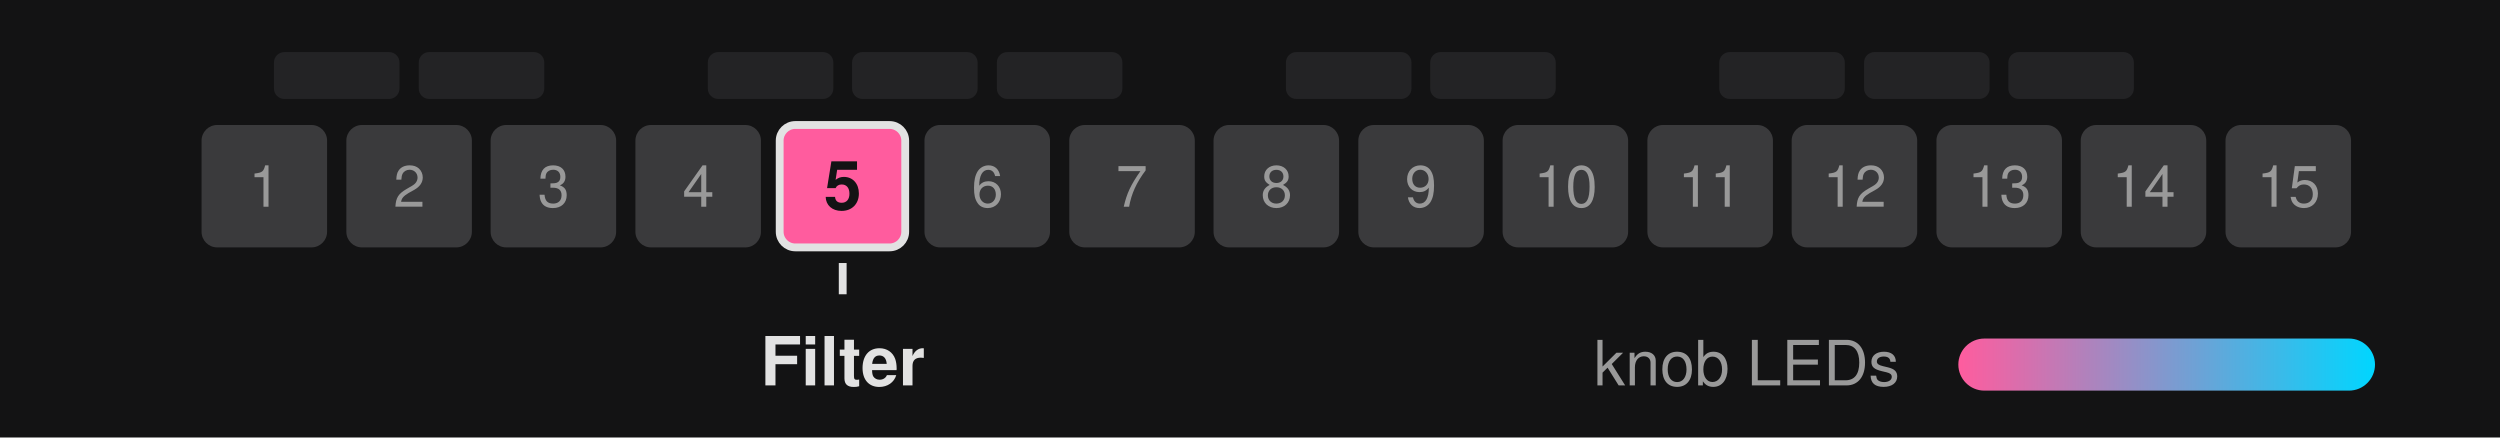
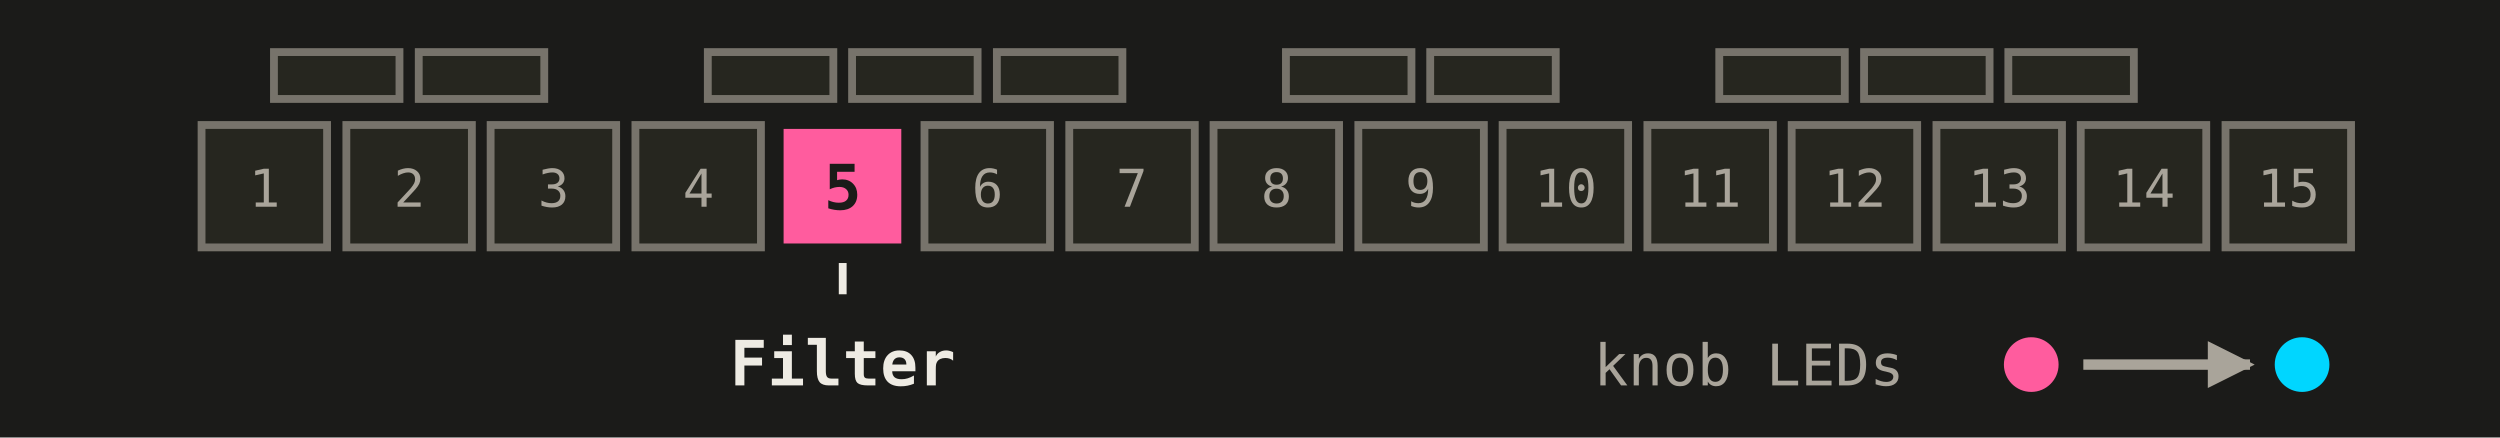
<svg xmlns="http://www.w3.org/2000/svg" viewBox="0 0 480 84" width="480" height="84" role="img" aria-labelledby="title desc">
-   <style>svg{font-size:13px}text{font-family:'Hanken Grotesk', Helvetica, Arial, sans-serif;fill:#e2e2e2;text-anchor:middle}.as{text-anchor:start}.ae{text-anchor:end}.m{fill:#999999}.gt{fill:#131314}.b{fill:none;stroke:#e2e2e2;stroke-width:1.5}.ba{fill:none;stroke:#c4708a;stroke-width:2}.la{fill:none;stroke:#c4708a;stroke-width:2.5}.ls{fill:none;stroke:#e2e2e2;stroke-width:1.5}.lc{fill:none;stroke:#999999;stroke-width:1.5;stroke-dasharray:5 4}.da{fill:#c4708a}.ds{fill:#e2e2e2}.sw{stroke:#c4708a;stroke-width:2.5;stroke-linecap:round}.g{fill:#c4708a}.wk{fill:#e2e2e2;stroke:#131314;stroke-width:1}.dk{fill:#39393a;stroke:#e2e2e2;stroke-width:1.2}.sk{fill:#c4708a;stroke:#e2e2e2;stroke-width:1.2}.led{fill:none;stroke:#999999;stroke-width:1}</style>
+   <style>svg{font-size:12px}text{font-family:'IBM Plex Mono', ui-monospace, Menlo, monospace;fill:#EEEBE3;text-anchor:middle}.as{text-anchor:start}.ae{text-anchor:end}.m{fill:#A9A49A}.gt{fill:#1B1B19}.b{fill:none;stroke:#A9A49A;stroke-width:1.5}.bx{fill:none;stroke:#A9A49A;stroke-width:2}.ba{fill:#26261F;stroke:#EEEBE3;stroke-width:2}.la{fill:none;stroke:#EEEBE3;stroke-width:2}.ls{fill:none;stroke:#A9A49A;stroke-width:2}.lc{fill:none;stroke:#77736B;stroke-width:1.5;stroke-dasharray:5 4}.da{fill:#EEEBE3}.ds{fill:#A9A49A}.sw{stroke:#EEEBE3;stroke-width:2}.g{fill:#EEEBE3}.j{fill:#A9A49A}.wk{fill:#EEEBE3;stroke:#1B1B19;stroke-width:1.5}.dk{fill:#26261F;stroke:#A9A49A;stroke-width:1.5}.sk{fill:#A9A49A;stroke:#1B1B19;stroke-width:1.5}.led{fill:none;stroke:#A9A49A;stroke-width:1.5}</style>
  <defs>
    <marker id="ma" viewBox="0 0 10 10" refX="9" refY="5" markerWidth="9" markerHeight="9" markerUnits="userSpaceOnUse" orient="auto">
-       <path d="M0,0L10,5L0,10z" fill="#c4708a" />
+       <path d="M0,0L10,5L0,10z" fill="#EEEBE3" />
    </marker>
    <marker id="ms" viewBox="0 0 10 10" refX="9" refY="5" markerWidth="9" markerHeight="9" markerUnits="userSpaceOnUse" orient="auto">
-       <path d="M0,0L10,5L0,10z" fill="#e2e2e2" />
+       <path d="M0,0L10,5L0,10z" fill="#A9A49A" />
    </marker>
    <marker id="mc" viewBox="0 0 10 10" refX="9" refY="5" markerWidth="9" markerHeight="9" markerUnits="userSpaceOnUse" orient="auto">
-       <path d="M0,0L10,5L0,10z" fill="#999999" />
+       <path d="M0,0L10,5L0,10z" fill="#77736B" />
    </marker>
-     <linearGradient id="k5">
-       <stop offset="0" stop-color="#ff5c9e" />
-       <stop offset="1" stop-color="#00d6ff" />
-     </linearGradient>
  </defs>
-   <rect width="480" height="84" fill="#131314" />
-   <rect x="52.6" y="10" width="24.1" height="9" rx="2" fill="#232325" />
-   <rect x="80.4" y="10" width="24.1" height="9" rx="2" fill="#232325" />
-   <rect x="135.9" y="10" width="24.1" height="9" rx="2" fill="#232325" />
-   <rect x="163.6" y="10" width="24.1" height="9" rx="2" fill="#232325" />
-   <rect x="191.4" y="10" width="24.1" height="9" rx="2" fill="#232325" />
-   <rect x="246.9" y="10" width="24.1" height="9" rx="2" fill="#232325" />
-   <rect x="274.6" y="10" width="24.1" height="9" rx="2" fill="#232325" />
-   <rect x="330.1" y="10" width="24.1" height="9" rx="2" fill="#232325" />
-   <rect x="357.9" y="10" width="24.1" height="9" rx="2" fill="#232325" />
-   <rect x="385.6" y="10" width="24.1" height="9" rx="2" fill="#232325" />
-   <rect x="38.7" y="24" width="24.1" height="23.5" rx="3" fill="#3a3a3c" />
-   <text x="50.8" y="39.7" font-size="11" style="fill:#999999">1</text>
-   <rect x="66.5" y="24" width="24.1" height="23.5" rx="3" fill="#3a3a3c" />
-   <text x="78.6" y="39.7" font-size="11" style="fill:#999999">2</text>
-   <rect x="94.2" y="24" width="24.1" height="23.5" rx="3" fill="#3a3a3c" />
-   <text x="106.3" y="39.7" font-size="11" style="fill:#999999">3</text>
-   <rect x="122" y="24" width="24.1" height="23.5" rx="3" fill="#3a3a3c" />
-   <text x="134.1" y="39.7" font-size="11" style="fill:#999999">4</text>
-   <rect x="149.7" y="24" width="24.1" height="23.5" rx="3" fill="#ff5c9e" stroke="#e2e2e2" stroke-width="1.5" />
-   <text x="161.8" y="40.2" font-size="13" font-weight="bold" style="fill:#131314">5</text>
-   <rect x="177.5" y="24" width="24.1" height="23.5" rx="3" fill="#3a3a3c" />
-   <text x="189.6" y="39.7" font-size="11" style="fill:#999999">6</text>
-   <rect x="205.3" y="24" width="24.1" height="23.5" rx="3" fill="#3a3a3c" />
-   <text x="217.3" y="39.7" font-size="11" style="fill:#999999">7</text>
-   <rect x="233" y="24" width="24.1" height="23.5" rx="3" fill="#3a3a3c" />
-   <text x="245.1" y="39.7" font-size="11" style="fill:#999999">8</text>
-   <rect x="260.8" y="24" width="24.1" height="23.5" rx="3" fill="#3a3a3c" />
-   <text x="272.8" y="39.7" font-size="11" style="fill:#999999">9</text>
-   <rect x="288.5" y="24" width="24.1" height="23.5" rx="3" fill="#3a3a3c" />
-   <text x="300.6" y="39.7" font-size="11" style="fill:#999999">10</text>
-   <rect x="316.3" y="24" width="24.1" height="23.5" rx="3" fill="#3a3a3c" />
-   <text x="328.3" y="39.7" font-size="11" style="fill:#999999">11</text>
-   <rect x="344" y="24" width="24.1" height="23.5" rx="3" fill="#3a3a3c" />
-   <text x="356.1" y="39.7" font-size="11" style="fill:#999999">12</text>
-   <rect x="371.8" y="24" width="24.1" height="23.5" rx="3" fill="#3a3a3c" />
-   <text x="383.9" y="39.7" font-size="11" style="fill:#999999">13</text>
-   <rect x="399.5" y="24" width="24.1" height="23.5" rx="3" fill="#3a3a3c" />
-   <text x="411.6" y="39.7" font-size="11" style="fill:#999999">14</text>
-   <rect x="427.3" y="24" width="24.1" height="23.5" rx="3" fill="#3a3a3c" />
-   <text x="439.4" y="39.7" font-size="11" style="fill:#999999">15</text>
-   <text x="161.8" y="74" class="t" font-weight="bold">Filter</text>
-   <path d="M161.8,50.5v6" stroke="#e2e2e2" stroke-width="1.5" />
-   <text x="306" y="74" class="m as" font-size="12">knob LEDs</text>
-   <rect x="376" y="65" width="80" height="10" rx="5" fill="url(#k5)" />
+   <rect width="480" height="84" fill="#1B1B19" />
+   <rect x="52.6" y="10" width="24.1" height="9" fill="#26261F" stroke="#77736B" stroke-width="1.5" />
+   <rect x="80.4" y="10" width="24.1" height="9" fill="#26261F" stroke="#77736B" stroke-width="1.5" />
+   <rect x="135.9" y="10" width="24.1" height="9" fill="#26261F" stroke="#77736B" stroke-width="1.5" />
+   <rect x="163.6" y="10" width="24.1" height="9" fill="#26261F" stroke="#77736B" stroke-width="1.5" />
+   <rect x="191.4" y="10" width="24.1" height="9" fill="#26261F" stroke="#77736B" stroke-width="1.5" />
+   <rect x="246.9" y="10" width="24.1" height="9" fill="#26261F" stroke="#77736B" stroke-width="1.5" />
+   <rect x="274.6" y="10" width="24.1" height="9" fill="#26261F" stroke="#77736B" stroke-width="1.5" />
+   <rect x="330.1" y="10" width="24.1" height="9" fill="#26261F" stroke="#77736B" stroke-width="1.5" />
+   <rect x="357.9" y="10" width="24.1" height="9" fill="#26261F" stroke="#77736B" stroke-width="1.5" />
+   <rect x="385.6" y="10" width="24.1" height="9" fill="#26261F" stroke="#77736B" stroke-width="1.5" />
+   <rect x="38.7" y="24" width="24.1" height="23.5" fill="#26261F" stroke="#77736B" stroke-width="1.5" />
+   <text x="50.8" y="39.7" font-size="10" style="fill:#A9A49A">1</text>
+   <rect x="66.5" y="24" width="24.1" height="23.5" fill="#26261F" stroke="#77736B" stroke-width="1.5" />
+   <text x="78.6" y="39.7" font-size="10" style="fill:#A9A49A">2</text>
+   <rect x="94.2" y="24" width="24.1" height="23.5" fill="#26261F" stroke="#77736B" stroke-width="1.5" />
+   <text x="106.3" y="39.7" font-size="10" style="fill:#A9A49A">3</text>
+   <rect x="122" y="24" width="24.1" height="23.5" fill="#26261F" stroke="#77736B" stroke-width="1.5" />
+   <text x="134.1" y="39.7" font-size="10" style="fill:#A9A49A">4</text>
+   <rect x="149.7" y="24" width="24.1" height="23.5" fill="#ff5c9e" stroke="#1B1B19" stroke-width="1.5" />
+   <text x="161.8" y="40.2" font-size="12" font-weight="600" style="fill:#1B1B19">5</text>
+   <rect x="177.5" y="24" width="24.1" height="23.5" fill="#26261F" stroke="#77736B" stroke-width="1.5" />
+   <text x="189.6" y="39.7" font-size="10" style="fill:#A9A49A">6</text>
+   <rect x="205.3" y="24" width="24.1" height="23.5" fill="#26261F" stroke="#77736B" stroke-width="1.5" />
+   <text x="217.3" y="39.7" font-size="10" style="fill:#A9A49A">7</text>
+   <rect x="233" y="24" width="24.1" height="23.5" fill="#26261F" stroke="#77736B" stroke-width="1.5" />
+   <text x="245.1" y="39.7" font-size="10" style="fill:#A9A49A">8</text>
+   <rect x="260.8" y="24" width="24.1" height="23.5" fill="#26261F" stroke="#77736B" stroke-width="1.5" />
+   <text x="272.8" y="39.7" font-size="10" style="fill:#A9A49A">9</text>
+   <rect x="288.5" y="24" width="24.1" height="23.5" fill="#26261F" stroke="#77736B" stroke-width="1.5" />
+   <text x="300.6" y="39.7" font-size="10" style="fill:#A9A49A">10</text>
+   <rect x="316.3" y="24" width="24.1" height="23.5" fill="#26261F" stroke="#77736B" stroke-width="1.5" />
+   <text x="328.3" y="39.7" font-size="10" style="fill:#A9A49A">11</text>
+   <rect x="344" y="24" width="24.1" height="23.5" fill="#26261F" stroke="#77736B" stroke-width="1.5" />
+   <text x="356.1" y="39.7" font-size="10" style="fill:#A9A49A">12</text>
+   <rect x="371.8" y="24" width="24.1" height="23.5" fill="#26261F" stroke="#77736B" stroke-width="1.5" />
+   <text x="383.9" y="39.7" font-size="10" style="fill:#A9A49A">13</text>
+   <rect x="399.5" y="24" width="24.1" height="23.5" fill="#26261F" stroke="#77736B" stroke-width="1.5" />
+   <text x="411.6" y="39.7" font-size="10" style="fill:#A9A49A">14</text>
+   <rect x="427.3" y="24" width="24.1" height="23.5" fill="#26261F" stroke="#77736B" stroke-width="1.5" />
+   <text x="439.4" y="39.7" font-size="10" style="fill:#A9A49A">15</text>
+   <text x="161.8" y="74" class="t" font-weight="600">Filter</text>
+   <path d="M161.8,50.5v6" stroke="#EEEBE3" stroke-width="1.5" />
+   <text x="306" y="74" class="m as" font-size="11">knob LEDs</text>
+   <circle cx="390" cy="70" r="6" fill="#ff5c9e" stroke="#1B1B19" stroke-width="1.5" />
+   <circle cx="442" cy="70" r="6" fill="#00d6ff" stroke="#1B1B19" stroke-width="1.5" />
+   <polyline points="400,70 432,70" class="ls" marker-end="url(#ms)" />
</svg>
